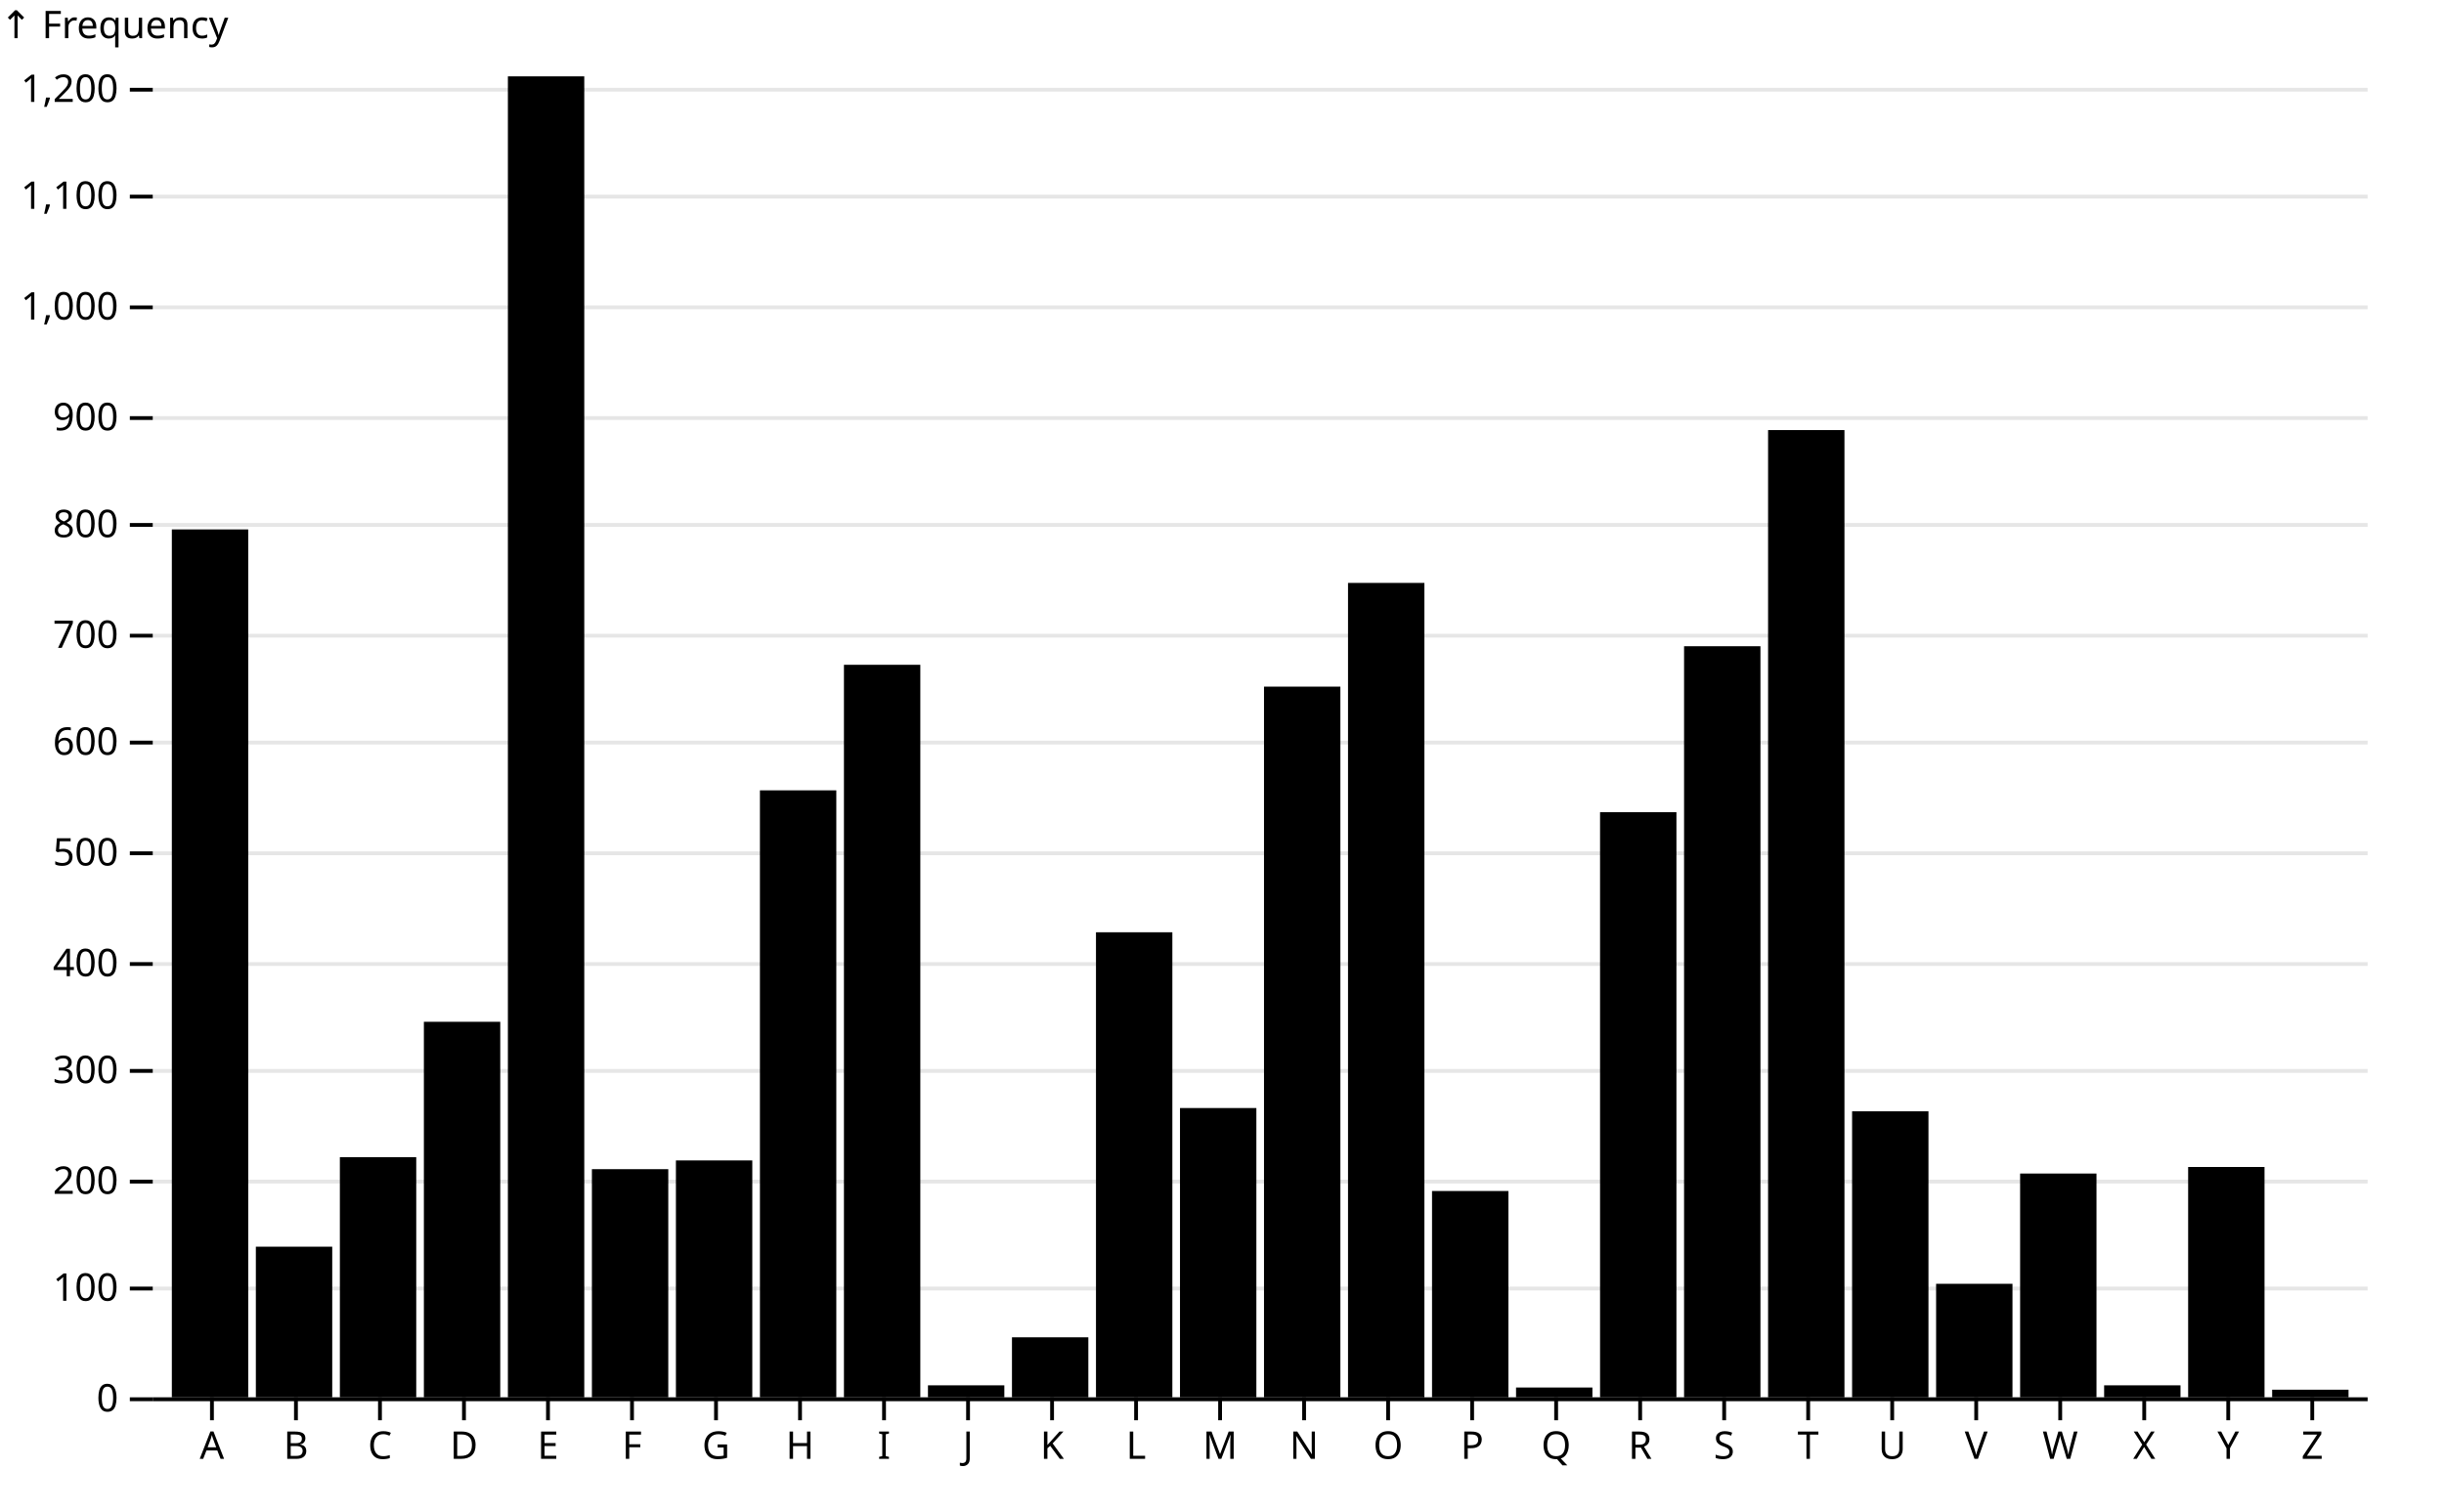
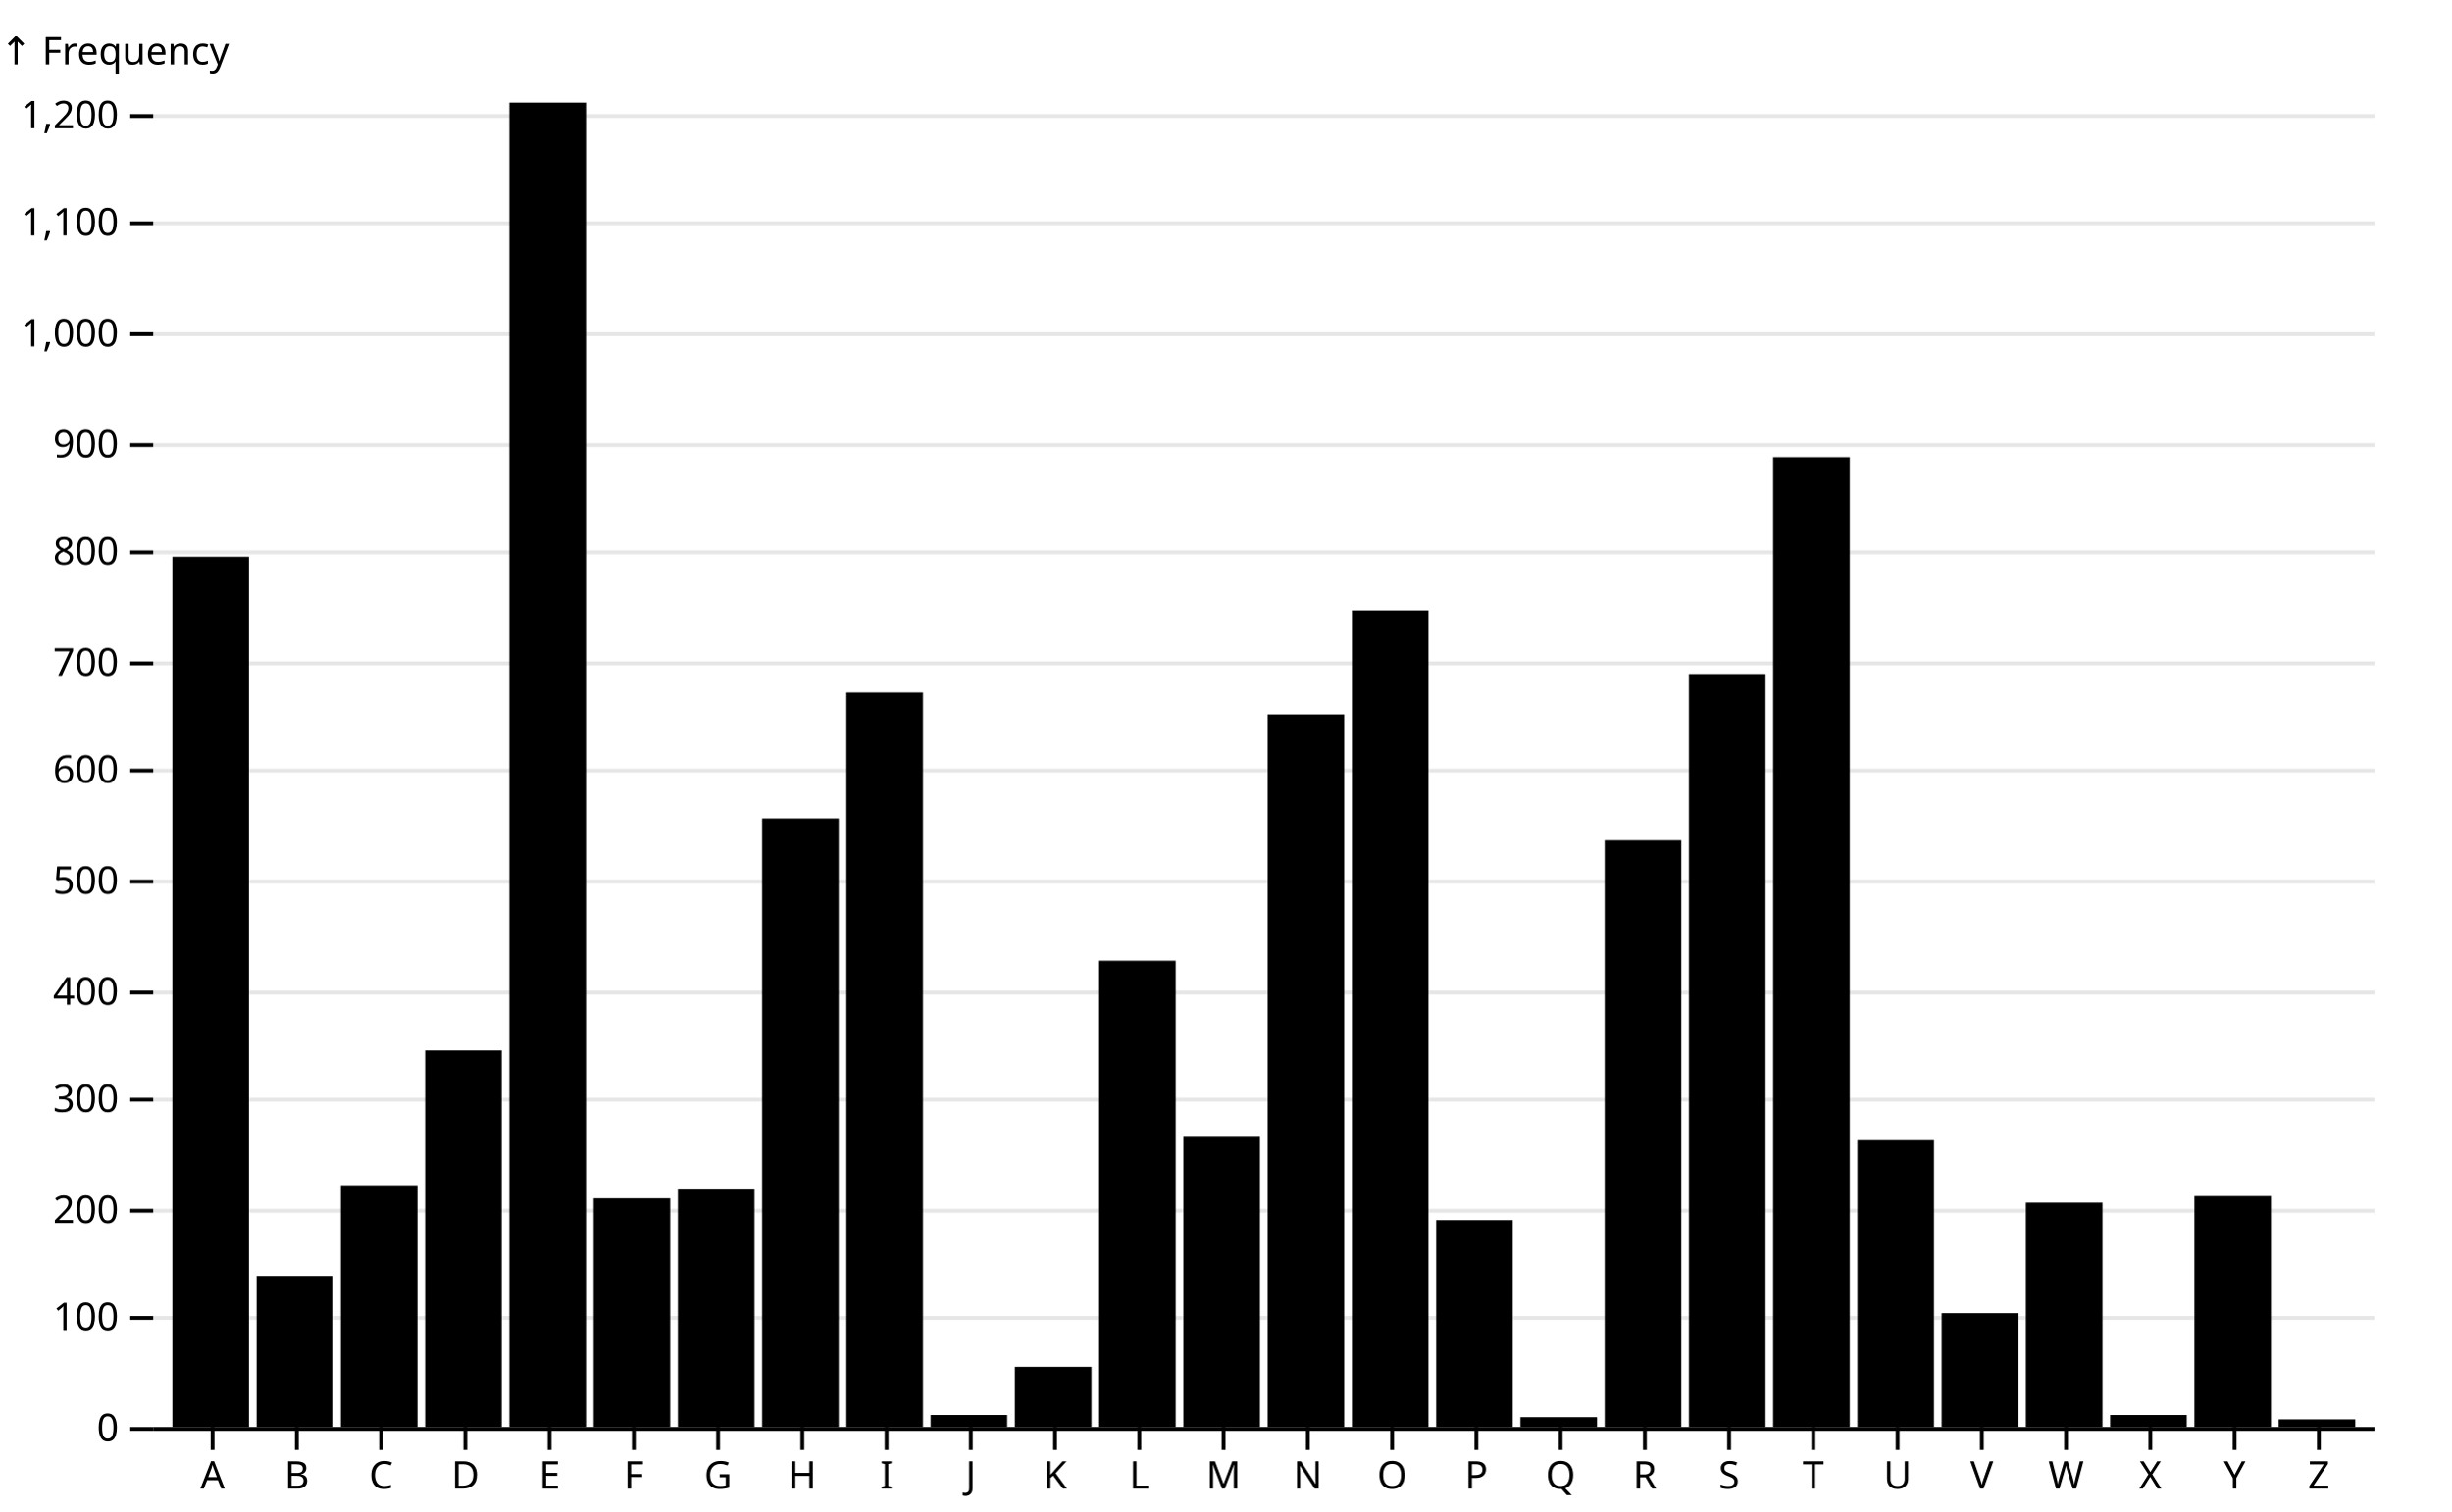
- <svg xmlns="http://www.w3.org/2000/svg" viewBox="0,0,640,396" class="plot" fill="currentColor" stroke-miterlimit="1" text-anchor="middle" width="640" height="396" style="display: block; font-size: 10px; font-family: sans-serif; background: white; height: auto; max-width: 100%;">
+ <svg xmlns="http://www.w3.org/2000/svg" class="plot" fill="currentColor" stroke-miterlimit="1" text-anchor="middle" width="640" height="396" style="display: block; font-size: 10px; font-family: sans-serif; background: white; height: auto; max-width: 100%;">
  <style>
    .plot text {
      white-space: pre;
    }
  </style>
  <g transform="translate(40,0)" fill="none" text-anchor="end">
    <g class="tick" opacity="1" transform="translate(0,366.5)">
      <line stroke="currentColor" x2="-6" />
      <line stroke="currentColor" x2="580" stroke-opacity="0.1" />
      <text fill="currentColor" x="-9" dy="0.32em">0</text>
    </g>
    <g class="tick" opacity="1" transform="translate(0,337.5)">
      <line stroke="currentColor" x2="-6" />
      <line stroke="currentColor" x2="580" stroke-opacity="0.1" />
      <text fill="currentColor" x="-9" dy="0.32em">100</text>
    </g>
    <g class="tick" opacity="1" transform="translate(0,309.5)">
      <line stroke="currentColor" x2="-6" />
      <line stroke="currentColor" x2="580" stroke-opacity="0.1" />
      <text fill="currentColor" x="-9" dy="0.32em">200</text>
    </g>
    <g class="tick" opacity="1" transform="translate(0,280.5)">
      <line stroke="currentColor" x2="-6" />
      <line stroke="currentColor" x2="580" stroke-opacity="0.1" />
      <text fill="currentColor" x="-9" dy="0.32em">300</text>
    </g>
    <g class="tick" opacity="1" transform="translate(0,252.5)">
      <line stroke="currentColor" x2="-6" />
      <line stroke="currentColor" x2="580" stroke-opacity="0.1" />
      <text fill="currentColor" x="-9" dy="0.32em">400</text>
    </g>
    <g class="tick" opacity="1" transform="translate(0,223.5)">
      <line stroke="currentColor" x2="-6" />
      <line stroke="currentColor" x2="580" stroke-opacity="0.1" />
      <text fill="currentColor" x="-9" dy="0.32em">500</text>
    </g>
    <g class="tick" opacity="1" transform="translate(0,194.5)">
      <line stroke="currentColor" x2="-6" />
      <line stroke="currentColor" x2="580" stroke-opacity="0.1" />
      <text fill="currentColor" x="-9" dy="0.32em">600</text>
    </g>
    <g class="tick" opacity="1" transform="translate(0,166.5)">
      <line stroke="currentColor" x2="-6" />
      <line stroke="currentColor" x2="580" stroke-opacity="0.1" />
      <text fill="currentColor" x="-9" dy="0.32em">700</text>
    </g>
    <g class="tick" opacity="1" transform="translate(0,137.5)">
      <line stroke="currentColor" x2="-6" />
      <line stroke="currentColor" x2="580" stroke-opacity="0.1" />
      <text fill="currentColor" x="-9" dy="0.32em">800</text>
    </g>
    <g class="tick" opacity="1" transform="translate(0,109.5)">
      <line stroke="currentColor" x2="-6" />
      <line stroke="currentColor" x2="580" stroke-opacity="0.1" />
      <text fill="currentColor" x="-9" dy="0.32em">900</text>
    </g>
    <g class="tick" opacity="1" transform="translate(0,80.5)">
      <line stroke="currentColor" x2="-6" />
      <line stroke="currentColor" x2="580" stroke-opacity="0.1" />
      <text fill="currentColor" x="-9" dy="0.32em">1,000</text>
    </g>
    <g class="tick" opacity="1" transform="translate(0,51.5)">
      <line stroke="currentColor" x2="-6" />
      <line stroke="currentColor" x2="580" stroke-opacity="0.1" />
      <text fill="currentColor" x="-9" dy="0.32em">1,100</text>
    </g>
    <g class="tick" opacity="1" transform="translate(0,23.5)">
      <line stroke="currentColor" x2="-6" />
      <line stroke="currentColor" x2="580" stroke-opacity="0.1" />
      <text fill="currentColor" x="-9" dy="0.32em">1,200</text>
    </g>
    <text fill="currentColor" transform="translate(-40,20)" dy="-1em" text-anchor="start">↑ Frequency</text>
  </g>
  <g transform="translate(0,366)" fill="none" text-anchor="middle">
    <g class="tick" opacity="1" transform="translate(55.5,0)">
      <line stroke="currentColor" y2="6" />
      <text fill="currentColor" y="9" dy="0.71em">A</text>
    </g>
    <g class="tick" opacity="1" transform="translate(77.5,0)">
      <line stroke="currentColor" y2="6" />
      <text fill="currentColor" y="9" dy="0.71em">B</text>
    </g>
    <g class="tick" opacity="1" transform="translate(99.5,0)">
      <line stroke="currentColor" y2="6" />
      <text fill="currentColor" y="9" dy="0.71em">C</text>
    </g>
    <g class="tick" opacity="1" transform="translate(121.5,0)">
      <line stroke="currentColor" y2="6" />
      <text fill="currentColor" y="9" dy="0.71em">D</text>
    </g>
    <g class="tick" opacity="1" transform="translate(143.5,0)">
      <line stroke="currentColor" y2="6" />
      <text fill="currentColor" y="9" dy="0.71em">E</text>
    </g>
    <g class="tick" opacity="1" transform="translate(165.5,0)">
      <line stroke="currentColor" y2="6" />
      <text fill="currentColor" y="9" dy="0.71em">F</text>
    </g>
    <g class="tick" opacity="1" transform="translate(187.5,0)">
      <line stroke="currentColor" y2="6" />
      <text fill="currentColor" y="9" dy="0.71em">G</text>
    </g>
    <g class="tick" opacity="1" transform="translate(209.5,0)">
      <line stroke="currentColor" y2="6" />
      <text fill="currentColor" y="9" dy="0.71em">H</text>
    </g>
    <g class="tick" opacity="1" transform="translate(231.5,0)">
      <line stroke="currentColor" y2="6" />
      <text fill="currentColor" y="9" dy="0.71em">I</text>
    </g>
    <g class="tick" opacity="1" transform="translate(253.5,0)">
      <line stroke="currentColor" y2="6" />
      <text fill="currentColor" y="9" dy="0.71em">J</text>
    </g>
    <g class="tick" opacity="1" transform="translate(275.5,0)">
      <line stroke="currentColor" y2="6" />
      <text fill="currentColor" y="9" dy="0.71em">K</text>
    </g>
    <g class="tick" opacity="1" transform="translate(297.5,0)">
      <line stroke="currentColor" y2="6" />
      <text fill="currentColor" y="9" dy="0.71em">L</text>
    </g>
    <g class="tick" opacity="1" transform="translate(319.5,0)">
      <line stroke="currentColor" y2="6" />
      <text fill="currentColor" y="9" dy="0.71em">M</text>
    </g>
    <g class="tick" opacity="1" transform="translate(341.5,0)">
      <line stroke="currentColor" y2="6" />
      <text fill="currentColor" y="9" dy="0.71em">N</text>
    </g>
    <g class="tick" opacity="1" transform="translate(363.5,0)">
      <line stroke="currentColor" y2="6" />
      <text fill="currentColor" y="9" dy="0.71em">O</text>
    </g>
    <g class="tick" opacity="1" transform="translate(385.5,0)">
      <line stroke="currentColor" y2="6" />
      <text fill="currentColor" y="9" dy="0.71em">P</text>
    </g>
    <g class="tick" opacity="1" transform="translate(407.5,0)">
      <line stroke="currentColor" y2="6" />
      <text fill="currentColor" y="9" dy="0.71em">Q</text>
    </g>
    <g class="tick" opacity="1" transform="translate(429.5,0)">
      <line stroke="currentColor" y2="6" />
      <text fill="currentColor" y="9" dy="0.71em">R</text>
    </g>
    <g class="tick" opacity="1" transform="translate(451.5,0)">
      <line stroke="currentColor" y2="6" />
      <text fill="currentColor" y="9" dy="0.71em">S</text>
    </g>
    <g class="tick" opacity="1" transform="translate(473.5,0)">
      <line stroke="currentColor" y2="6" />
      <text fill="currentColor" y="9" dy="0.71em">T</text>
    </g>
    <g class="tick" opacity="1" transform="translate(495.5,0)">
      <line stroke="currentColor" y2="6" />
      <text fill="currentColor" y="9" dy="0.71em">U</text>
    </g>
    <g class="tick" opacity="1" transform="translate(517.5,0)">
      <line stroke="currentColor" y2="6" />
      <text fill="currentColor" y="9" dy="0.71em">V</text>
    </g>
    <g class="tick" opacity="1" transform="translate(539.5,0)">
      <line stroke="currentColor" y2="6" />
      <text fill="currentColor" y="9" dy="0.71em">W</text>
    </g>
    <g class="tick" opacity="1" transform="translate(561.5,0)">
      <line stroke="currentColor" y2="6" />
      <text fill="currentColor" y="9" dy="0.71em">X</text>
    </g>
    <g class="tick" opacity="1" transform="translate(583.5,0)">
      <line stroke="currentColor" y2="6" />
      <text fill="currentColor" y="9" dy="0.71em">Y</text>
    </g>
    <g class="tick" opacity="1" transform="translate(605.5,0)">
      <line stroke="currentColor" y2="6" />
      <text fill="currentColor" y="9" dy="0.71em">Z</text>
    </g>
  </g>
  <g transform="translate(0,0)">
    <rect x="89" width="20" y="303.091" height="62.909" />
    <rect x="45" width="20" y="138.669" height="227.331" />
    <rect x="287" width="20" y="244.185" height="121.815" />
    <rect x="309" width="20" y="290.223" height="75.777" />
    <rect x="133" width="20" y="20" height="346" />
    <rect x="221" width="20" y="174.127" height="191.873" />
    <rect x="441" width="20" y="169.266" height="196.734" />
    <rect x="199" width="20" y="207.012" height="158.988" />
    <rect x="353" width="20" y="152.681" height="213.319" />
    <rect x="573" width="20" y="305.664" height="60.336" />
    <rect x="419" width="20" y="212.731" height="153.269" />
    <rect x="177" width="20" y="303.949" height="62.051" />
    <rect x="331" width="20" y="179.846" height="186.154" />
    <rect x="507" width="20" y="336.261" height="29.739" />
    <rect x="111" width="20" y="267.633" height="98.367" />
    <rect x="529" width="20" y="307.38" height="58.62" />
    <rect x="375" width="20" y="311.955" height="54.045" />
    <rect x="463" width="20" y="112.648" height="253.352" />
    <rect x="485" width="20" y="291.081" height="74.919" />
    <rect x="67" width="20" y="326.539" height="39.461" />
    <rect x="155" width="20" y="306.236" height="59.764" />
    <rect x="595" width="20" y="363.998" height="2.002" />
    <rect x="397" width="20" y="363.426" height="2.574" />
    <rect x="265" width="20" y="350.273" height="15.727" />
    <rect x="551" width="20" y="362.855" height="3.145" />
    <rect x="243" width="20" y="362.855" height="3.145" />
  </g>
  <g stroke="currentColor" transform="translate(0,0.5)">
    <line x1="40" x2="620" y1="366" y2="366" />
  </g>
</svg>
